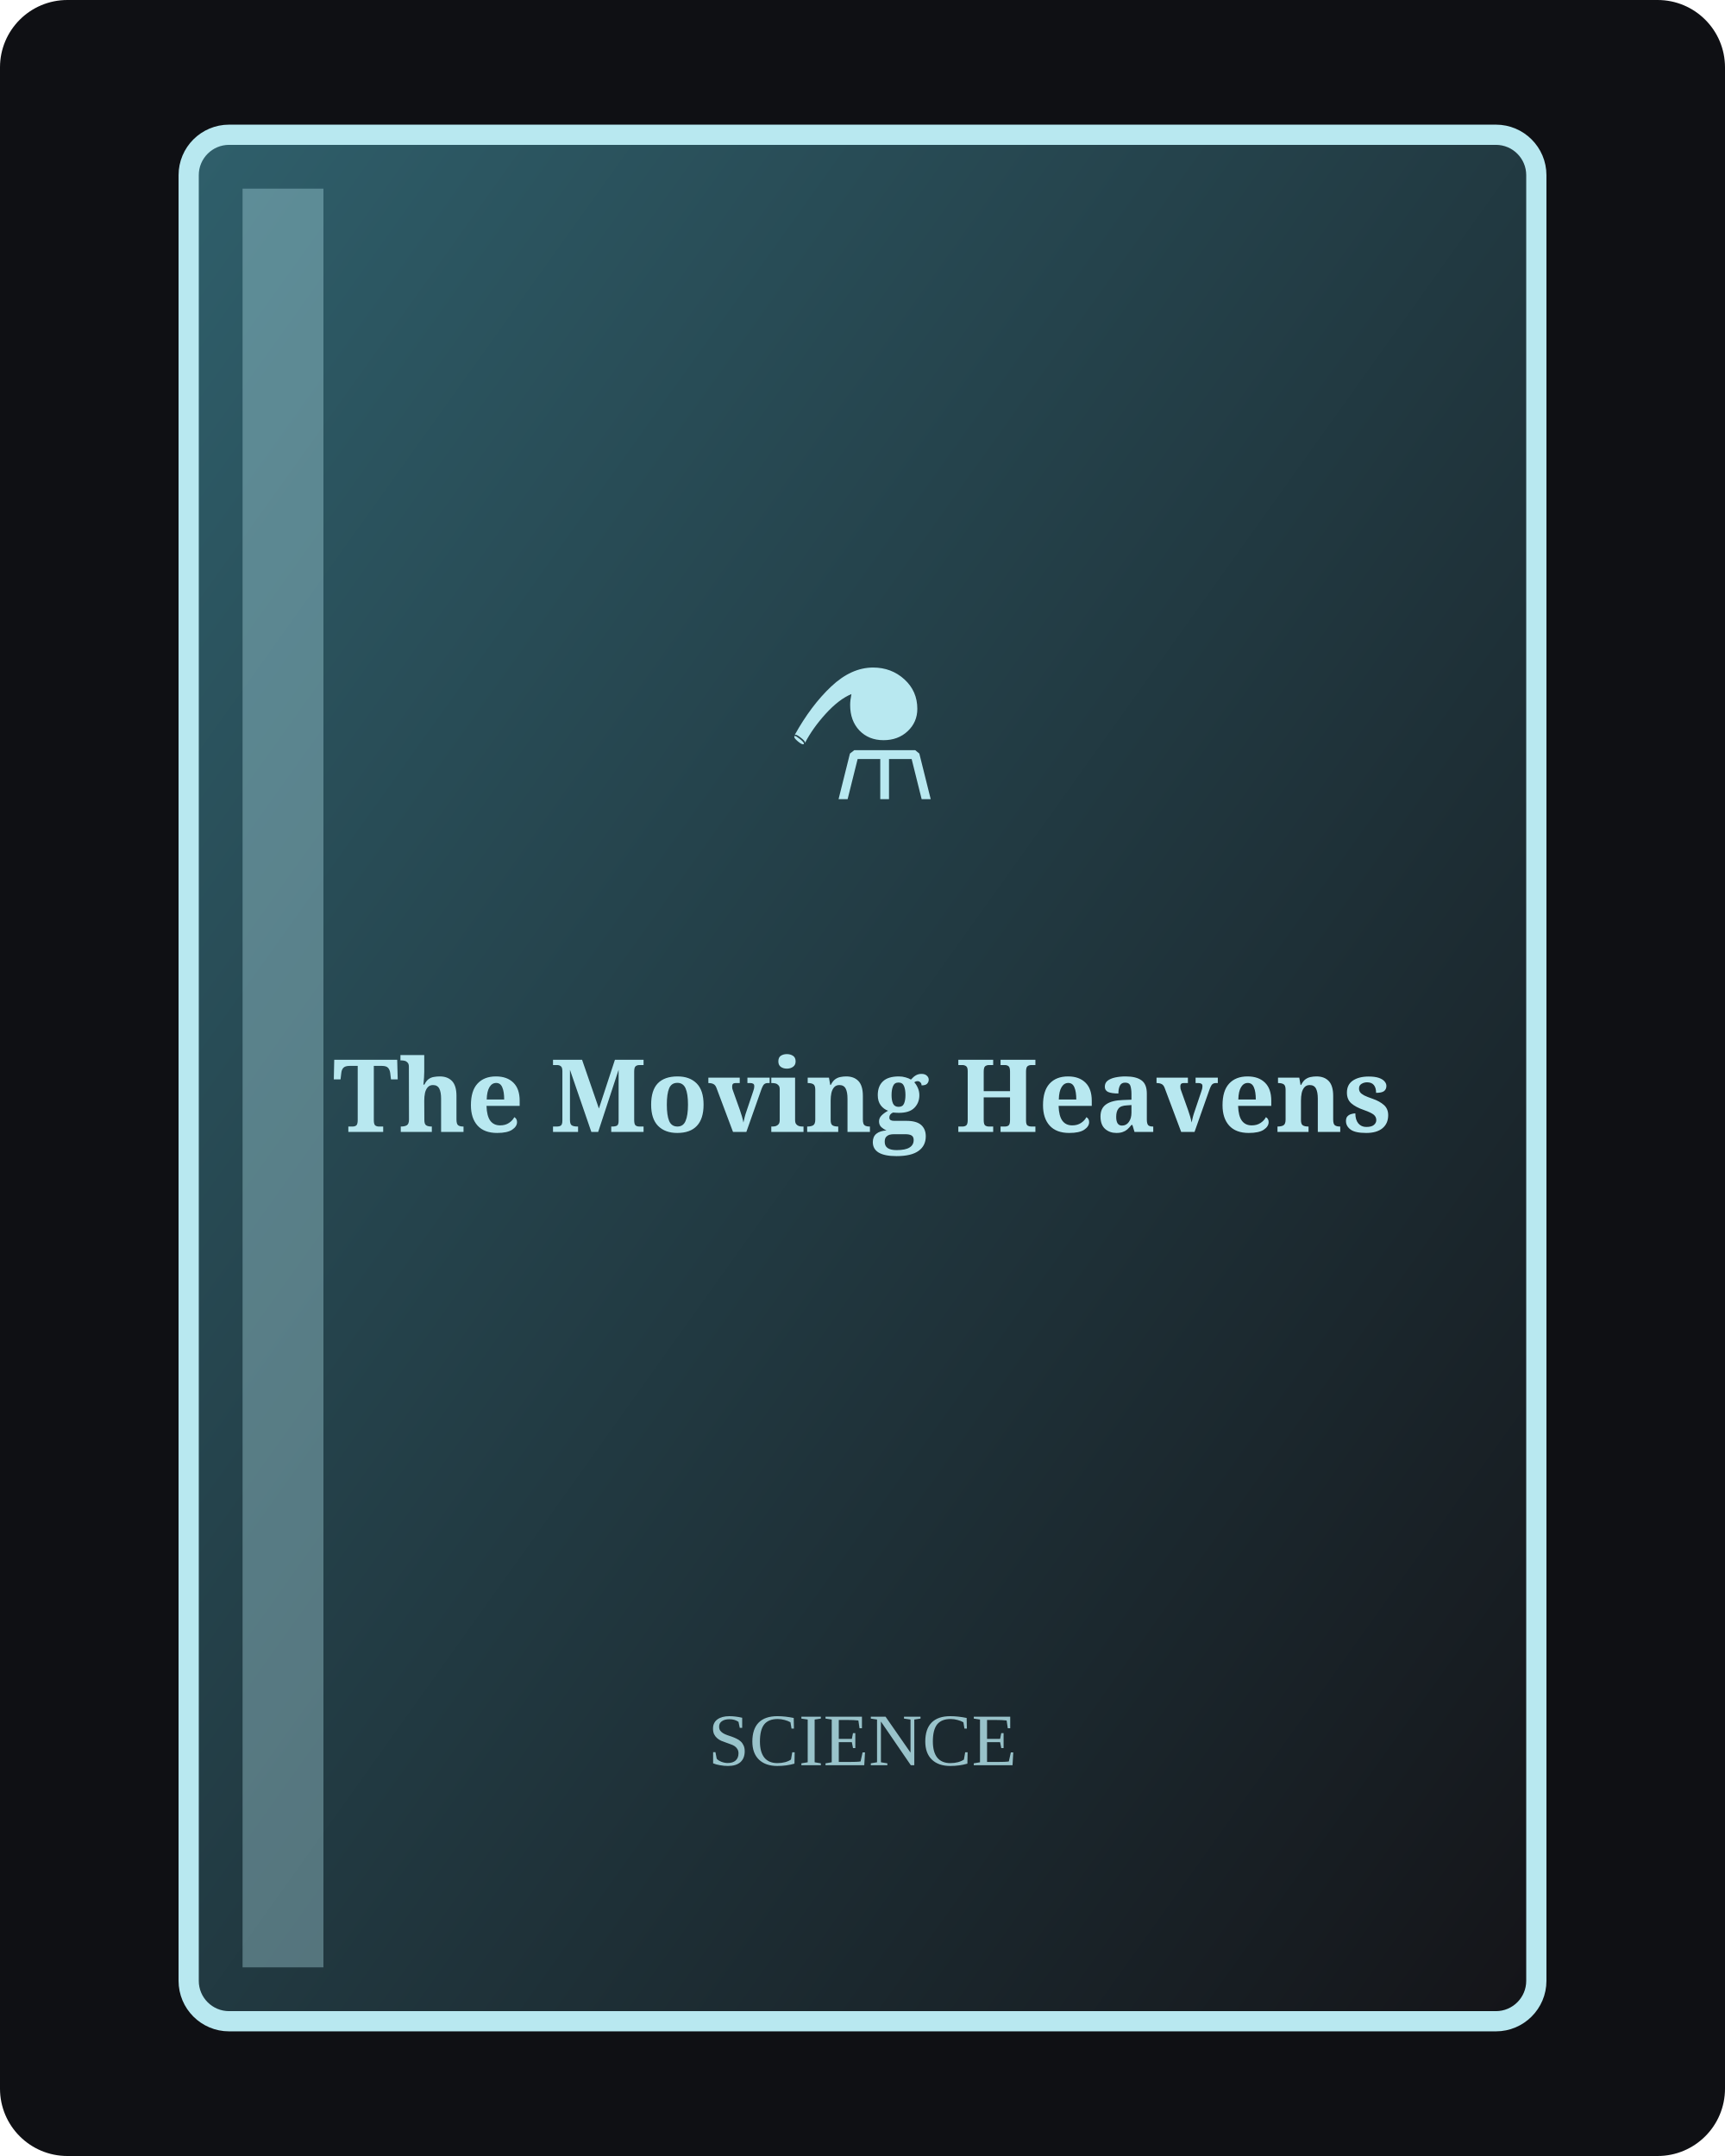
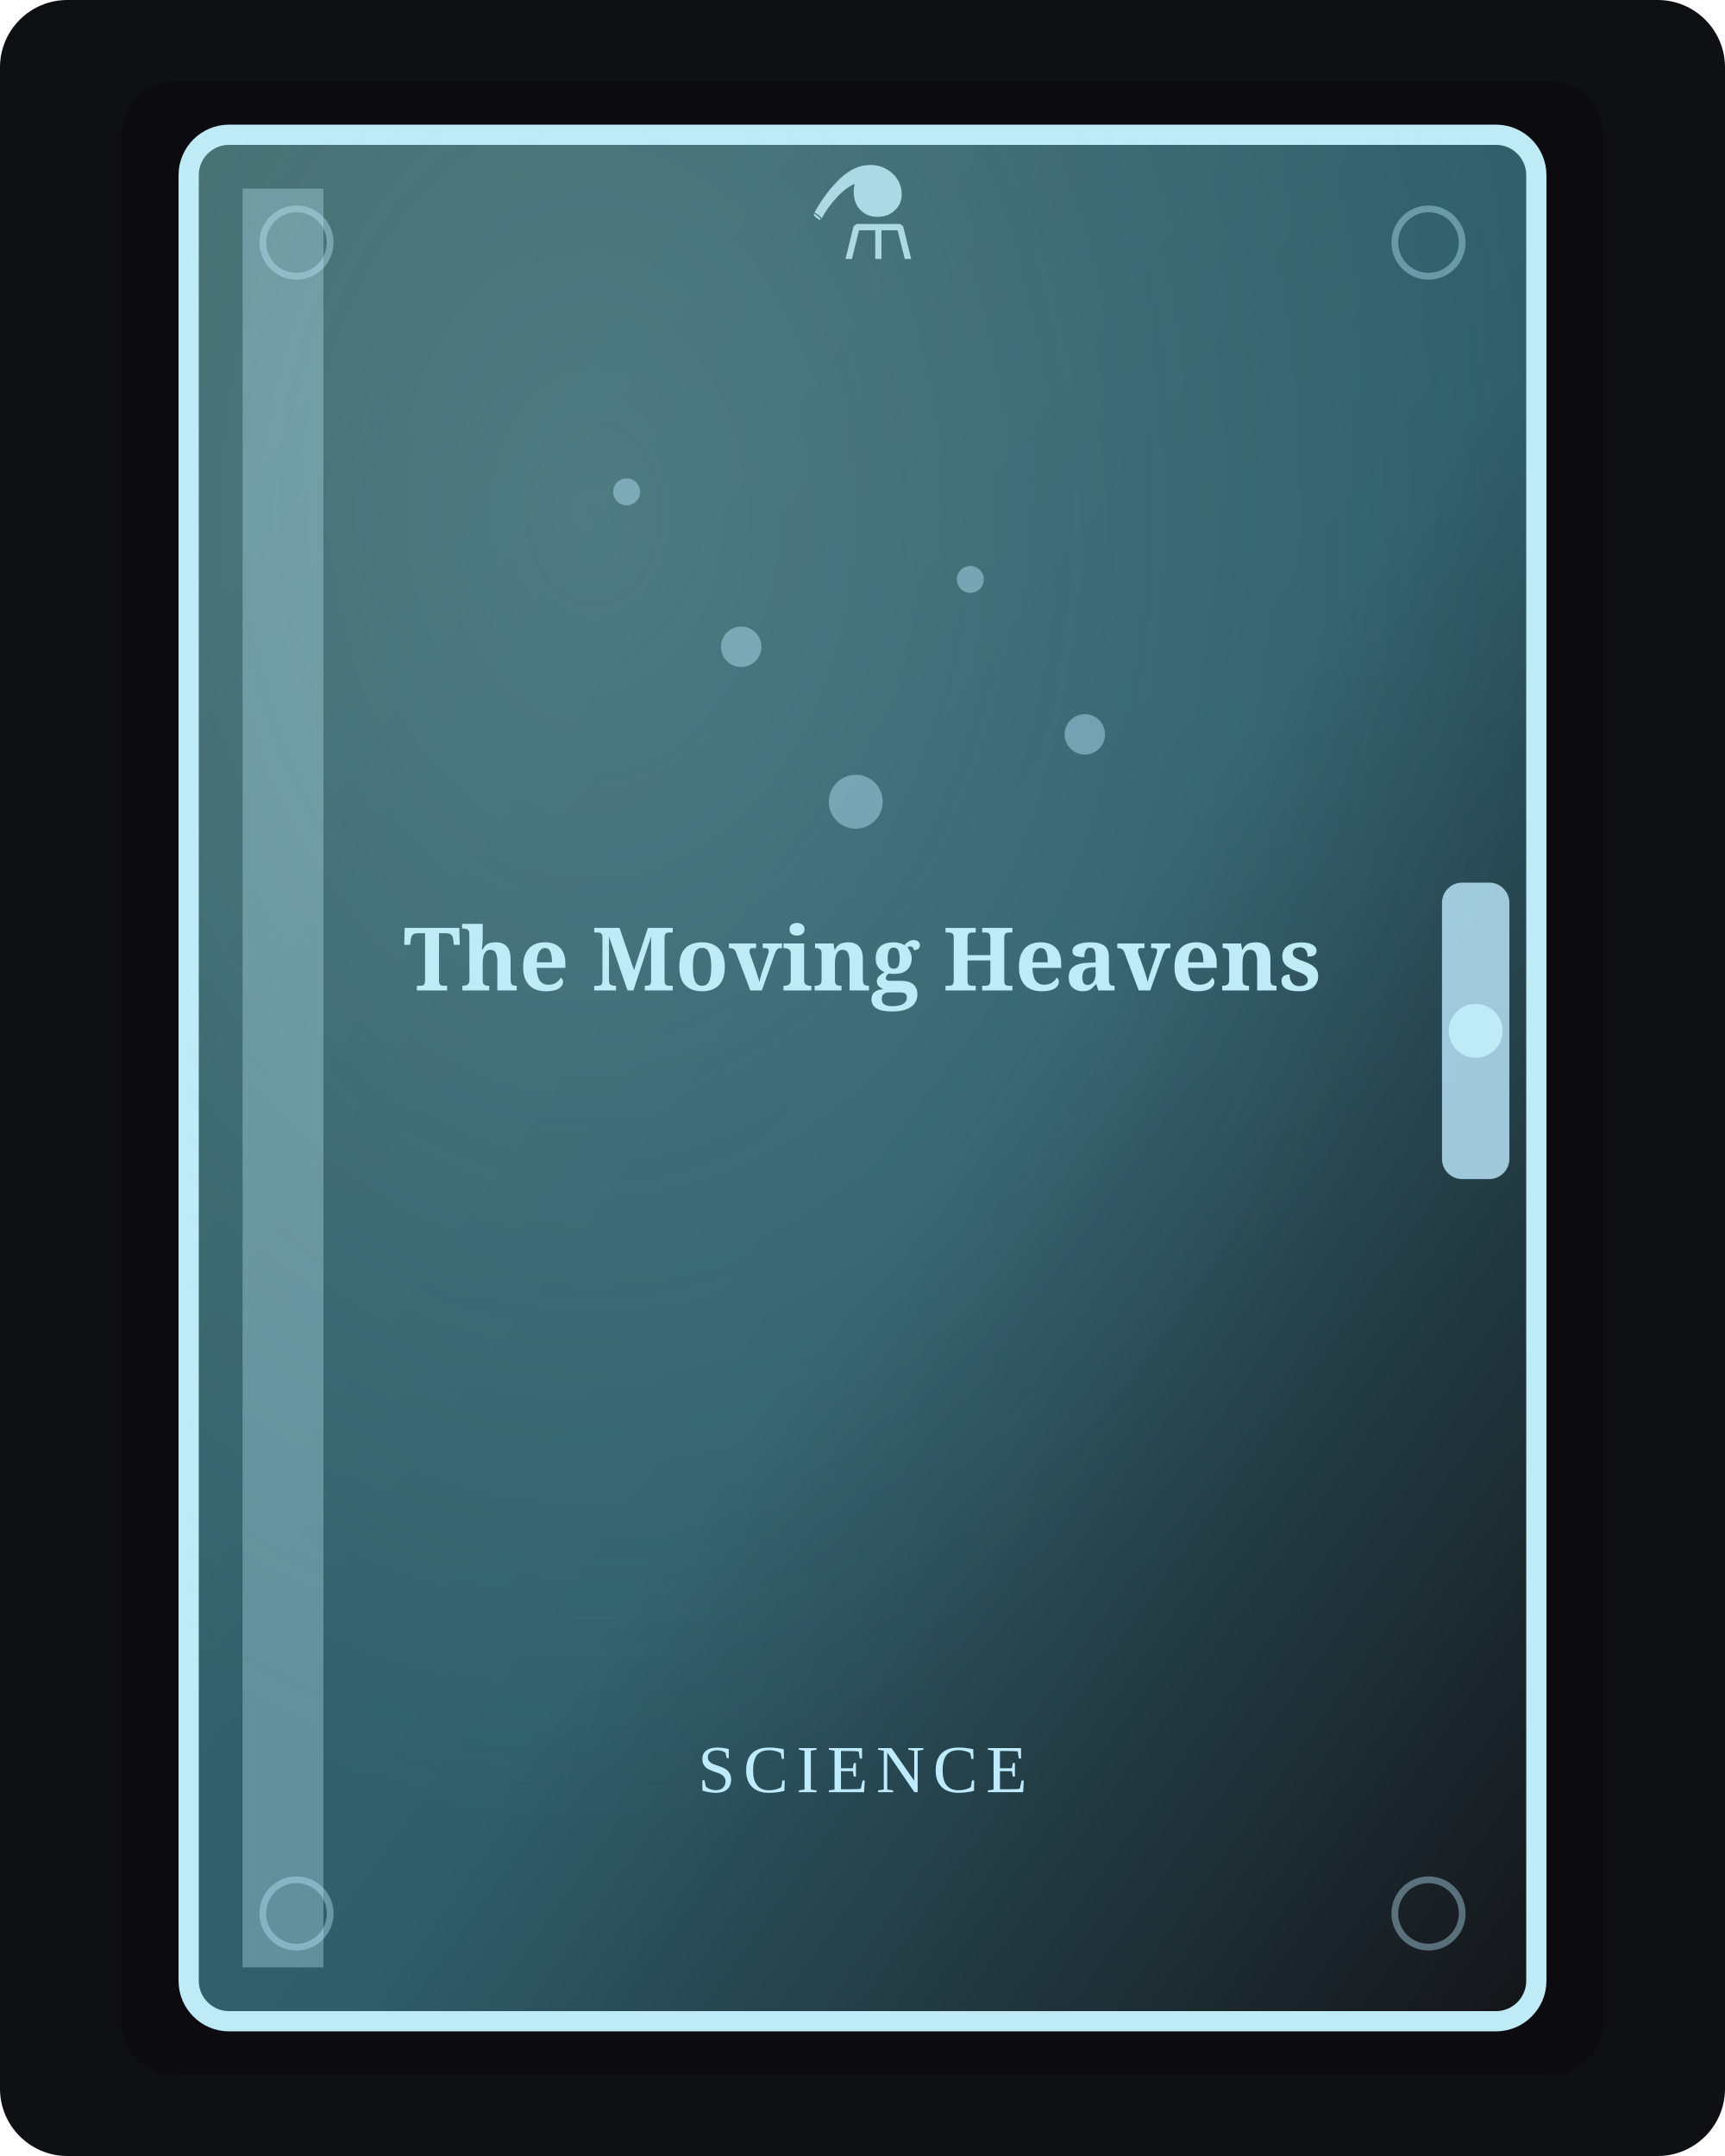
<svg xmlns="http://www.w3.org/2000/svg" width="256" height="320" viewBox="0 0 256 320" role="img" aria-label="The Moving Heavens">
  <defs>
    <linearGradient id="g-the-moving-heavens" x1="0" y1="0" x2="1" y2="1">
-       <stop offset="0%" stop-color="#2f5f6b" />
+       <stop offset="0%" stop-color="#3c6567" />
+       <stop offset="55%" stop-color="#305f6b" />
      <stop offset="100%" stop-color="#141418" />
    </linearGradient>
+     <radialGradient id="shine-the-moving-heavens" cx="30%" cy="20%" r="70%">
+       <stop offset="0%" stop-color="#beebf6" stop-opacity="0.18" />
+       <stop offset="100%" stop-color="#beebf6" stop-opacity="0" />
+     </radialGradient>
  </defs>
  <rect width="256" height="320" rx="10" fill="#0f1014" />
-   <rect x="28" y="20" width="200" height="280" rx="6" fill="url(#g-the-moving-heavens)" stroke="#b8e8f0" stroke-width="3" />
-   <rect x="36" y="28" width="12" height="264" fill="#b8e8f0" opacity="0.35" />
-   <text x="128" y="118" text-anchor="middle" fill="#b8e8f0" font-family="Georgia, serif" font-size="28">⚗</text>
-   <text x="128" y="168" text-anchor="middle" fill="#b8e8f0" font-family="Georgia, serif" font-size="15" font-weight="700">The Moving Heavens</text>
-   <text x="128" y="190" text-anchor="middle" fill="#b8e8f0" font-family="Georgia, serif" font-size="13" />
-   <text x="128" y="262" text-anchor="middle" fill="#b8e8f0" font-size="11" opacity="0.8">SCIENCE</text>
+   <rect x="18" y="12" width="220" height="296" rx="8" fill="#090a0d" opacity="0.55" />
+   <rect x="28" y="20" width="200" height="280" rx="6" fill="url(#g-the-moving-heavens)" stroke="#beebf6" stroke-width="3" />
+   <rect x="36" y="28" width="12" height="264" fill="#beebf6" opacity="0.35" />
+   <rect x="214" y="131" width="10" height="44" rx="3" fill="#beebff" opacity="0.8" />
+   <circle cx="219" cy="153" r="4" fill="#beebf6" />
+   <rect x="28" y="20" width="200" height="280" rx="6" fill="url(#shine-the-moving-heavens)" pointer-events="none" />
+   <g transform="translate(0,-4)">
+     <g opacity="0.43">
+       <circle cx="93" cy="77" r="2" fill="#beebff" />
+       <circle cx="110" cy="100" r="3" fill="#beebff" />
+       <circle cx="127" cy="123" r="4" fill="#beebff" />
+       <circle cx="144" cy="90" r="2" fill="#beebff" />
+       <circle cx="161" cy="113" r="3" fill="#beebff" />
+     </g>
+   </g>
+   <circle cx="44" cy="36" r="5" fill="none" stroke="#beebff" opacity="0.4" />
+   <circle cx="212" cy="36" r="5" fill="none" stroke="#beebff" opacity="0.4" />
+   <circle cx="44" cy="284" r="5" fill="none" stroke="#beebff" opacity="0.4" />
+   <circle cx="212" cy="284" r="5" fill="none" stroke="#beebff" opacity="0.4" />
+   <text x="128" y="147" text-anchor="middle" fill="#beebf6" font-family="Georgia, serif" font-size="13" font-weight="700">The Moving Heavens</text>
+   <text x="128" y="165" text-anchor="middle" fill="#beebf6" font-family="Georgia, serif" font-size="12" />
+   <text x="128" y="183" text-anchor="middle" fill="#beebf6" font-family="Georgia, serif" font-size="11" />
+   <text x="128" y="266" text-anchor="middle" fill="#beebff" font-size="10" letter-spacing="1.2">SCIENCE</text>
+   <text x="128" y="38" text-anchor="middle" fill="#beebf6" font-family="Georgia, serif" font-size="20" opacity="0.85">⚗</text>
</svg>
